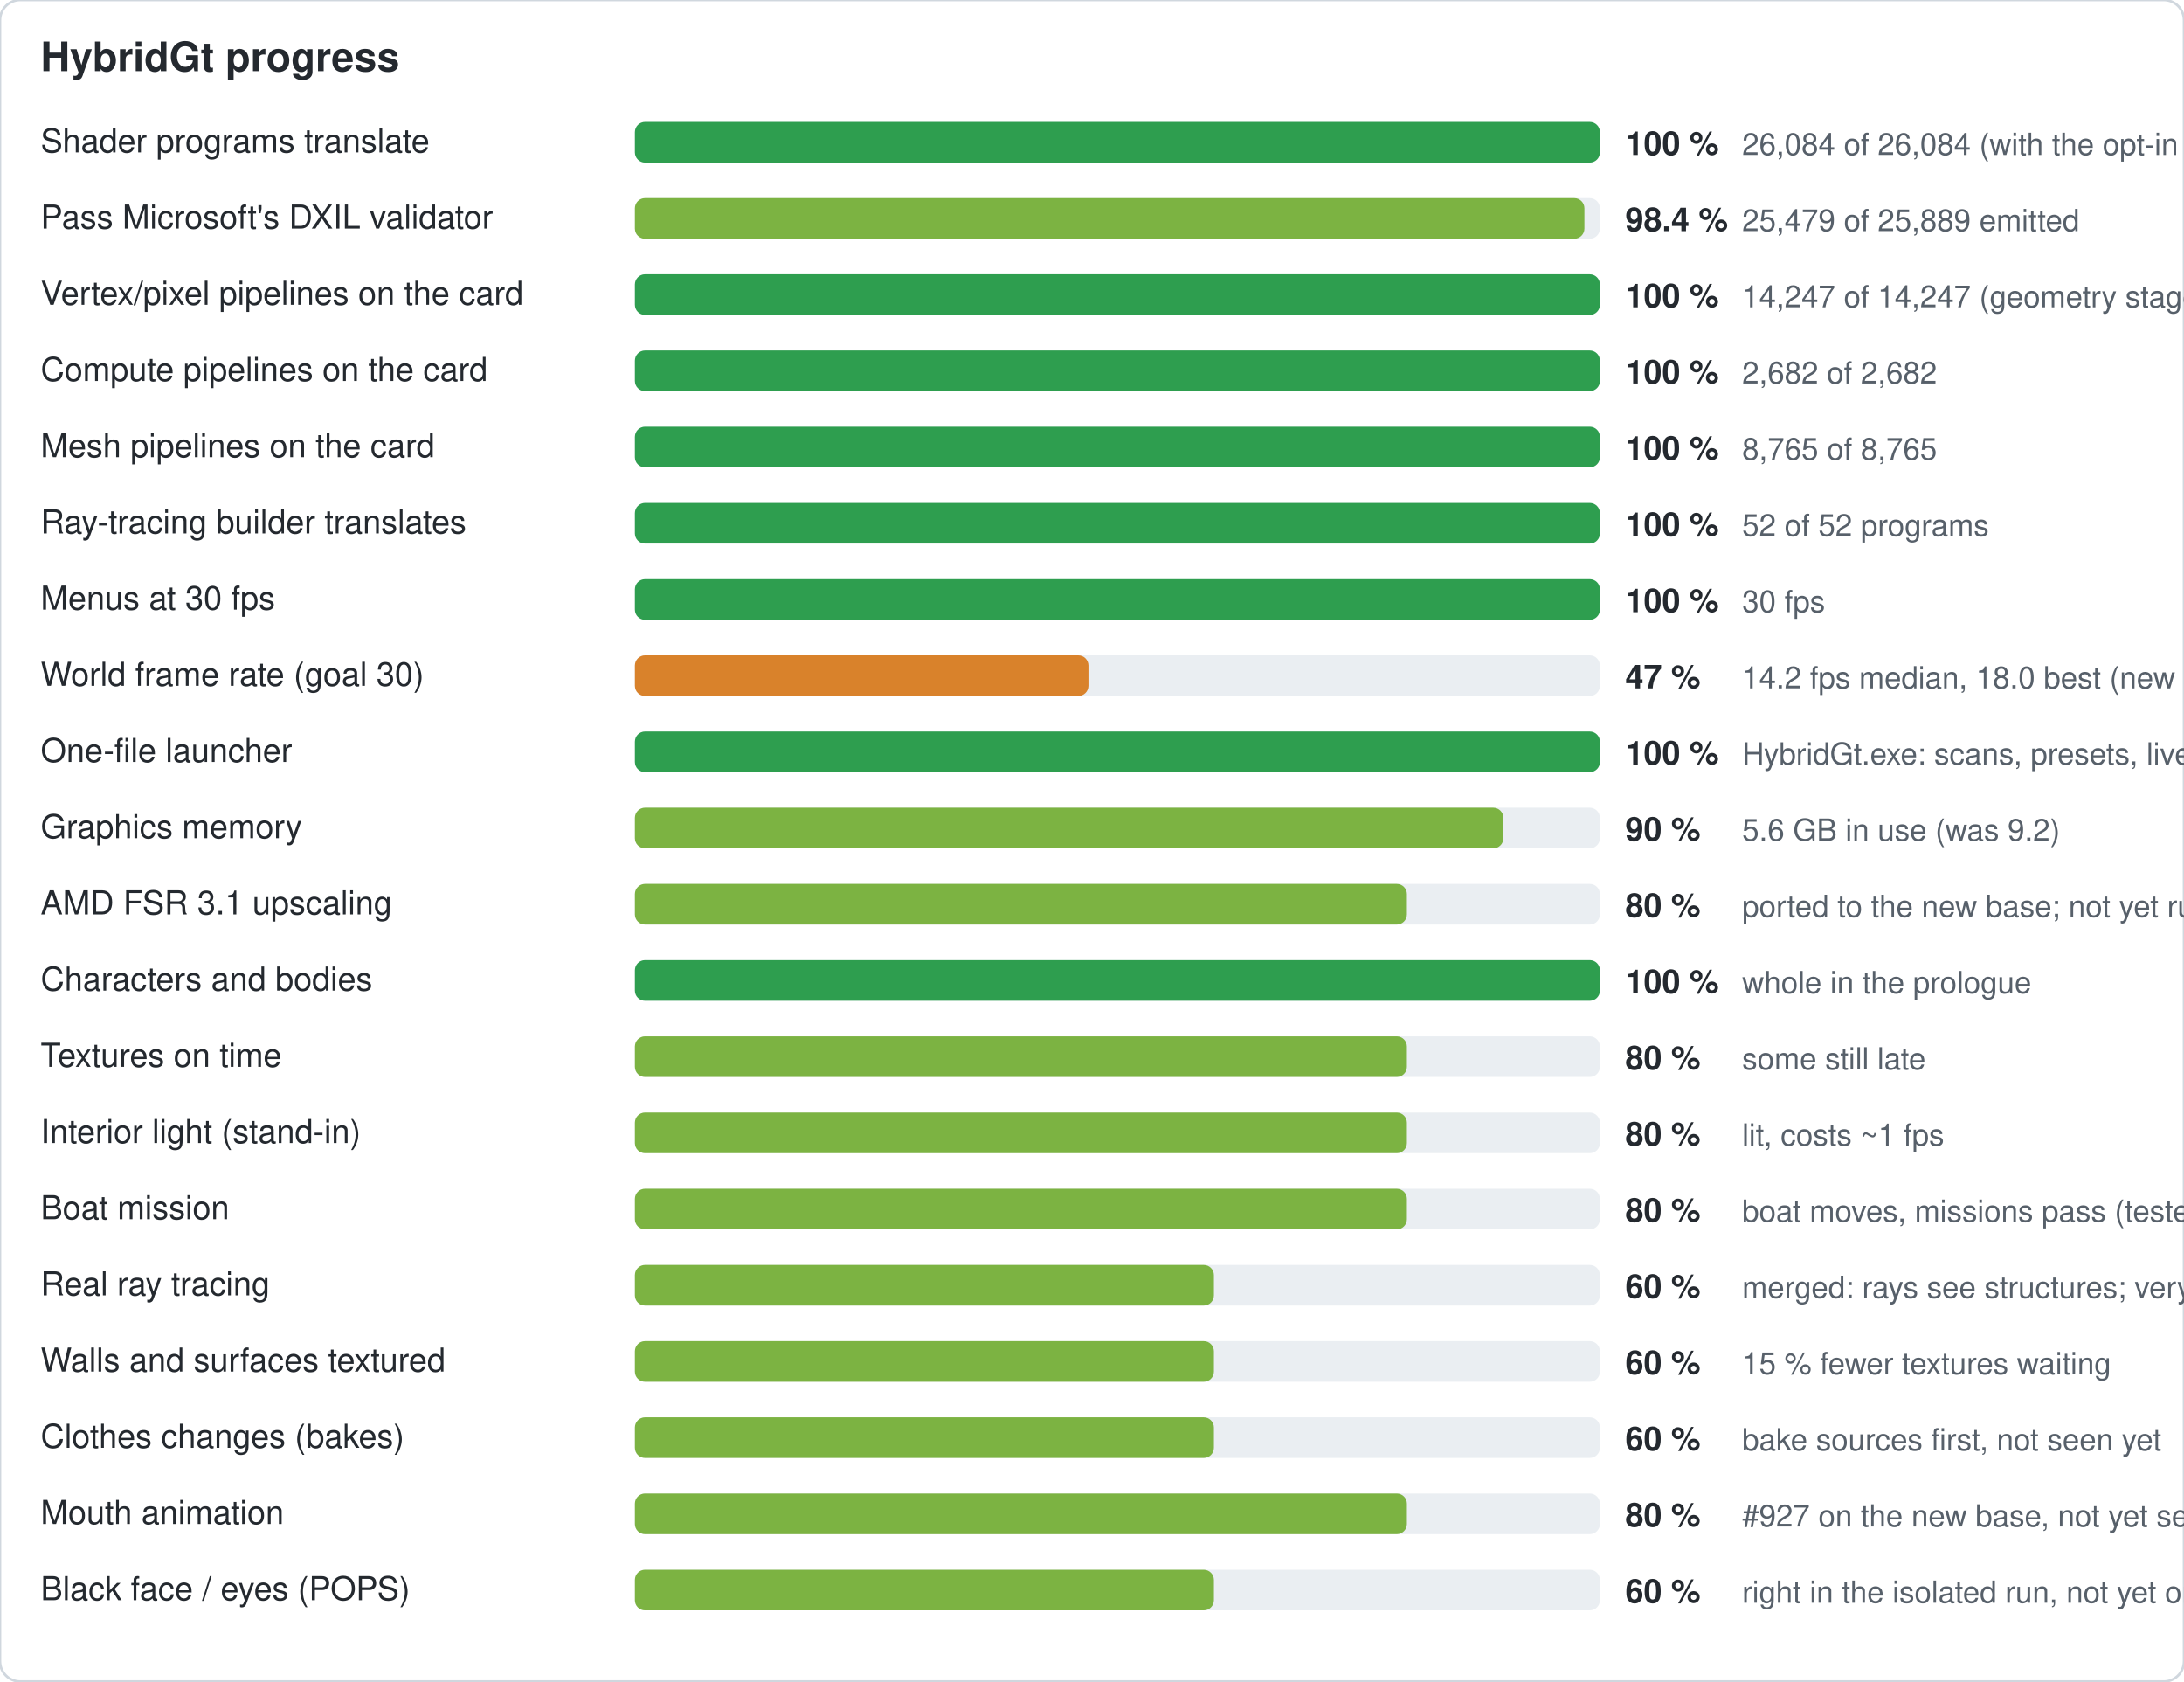
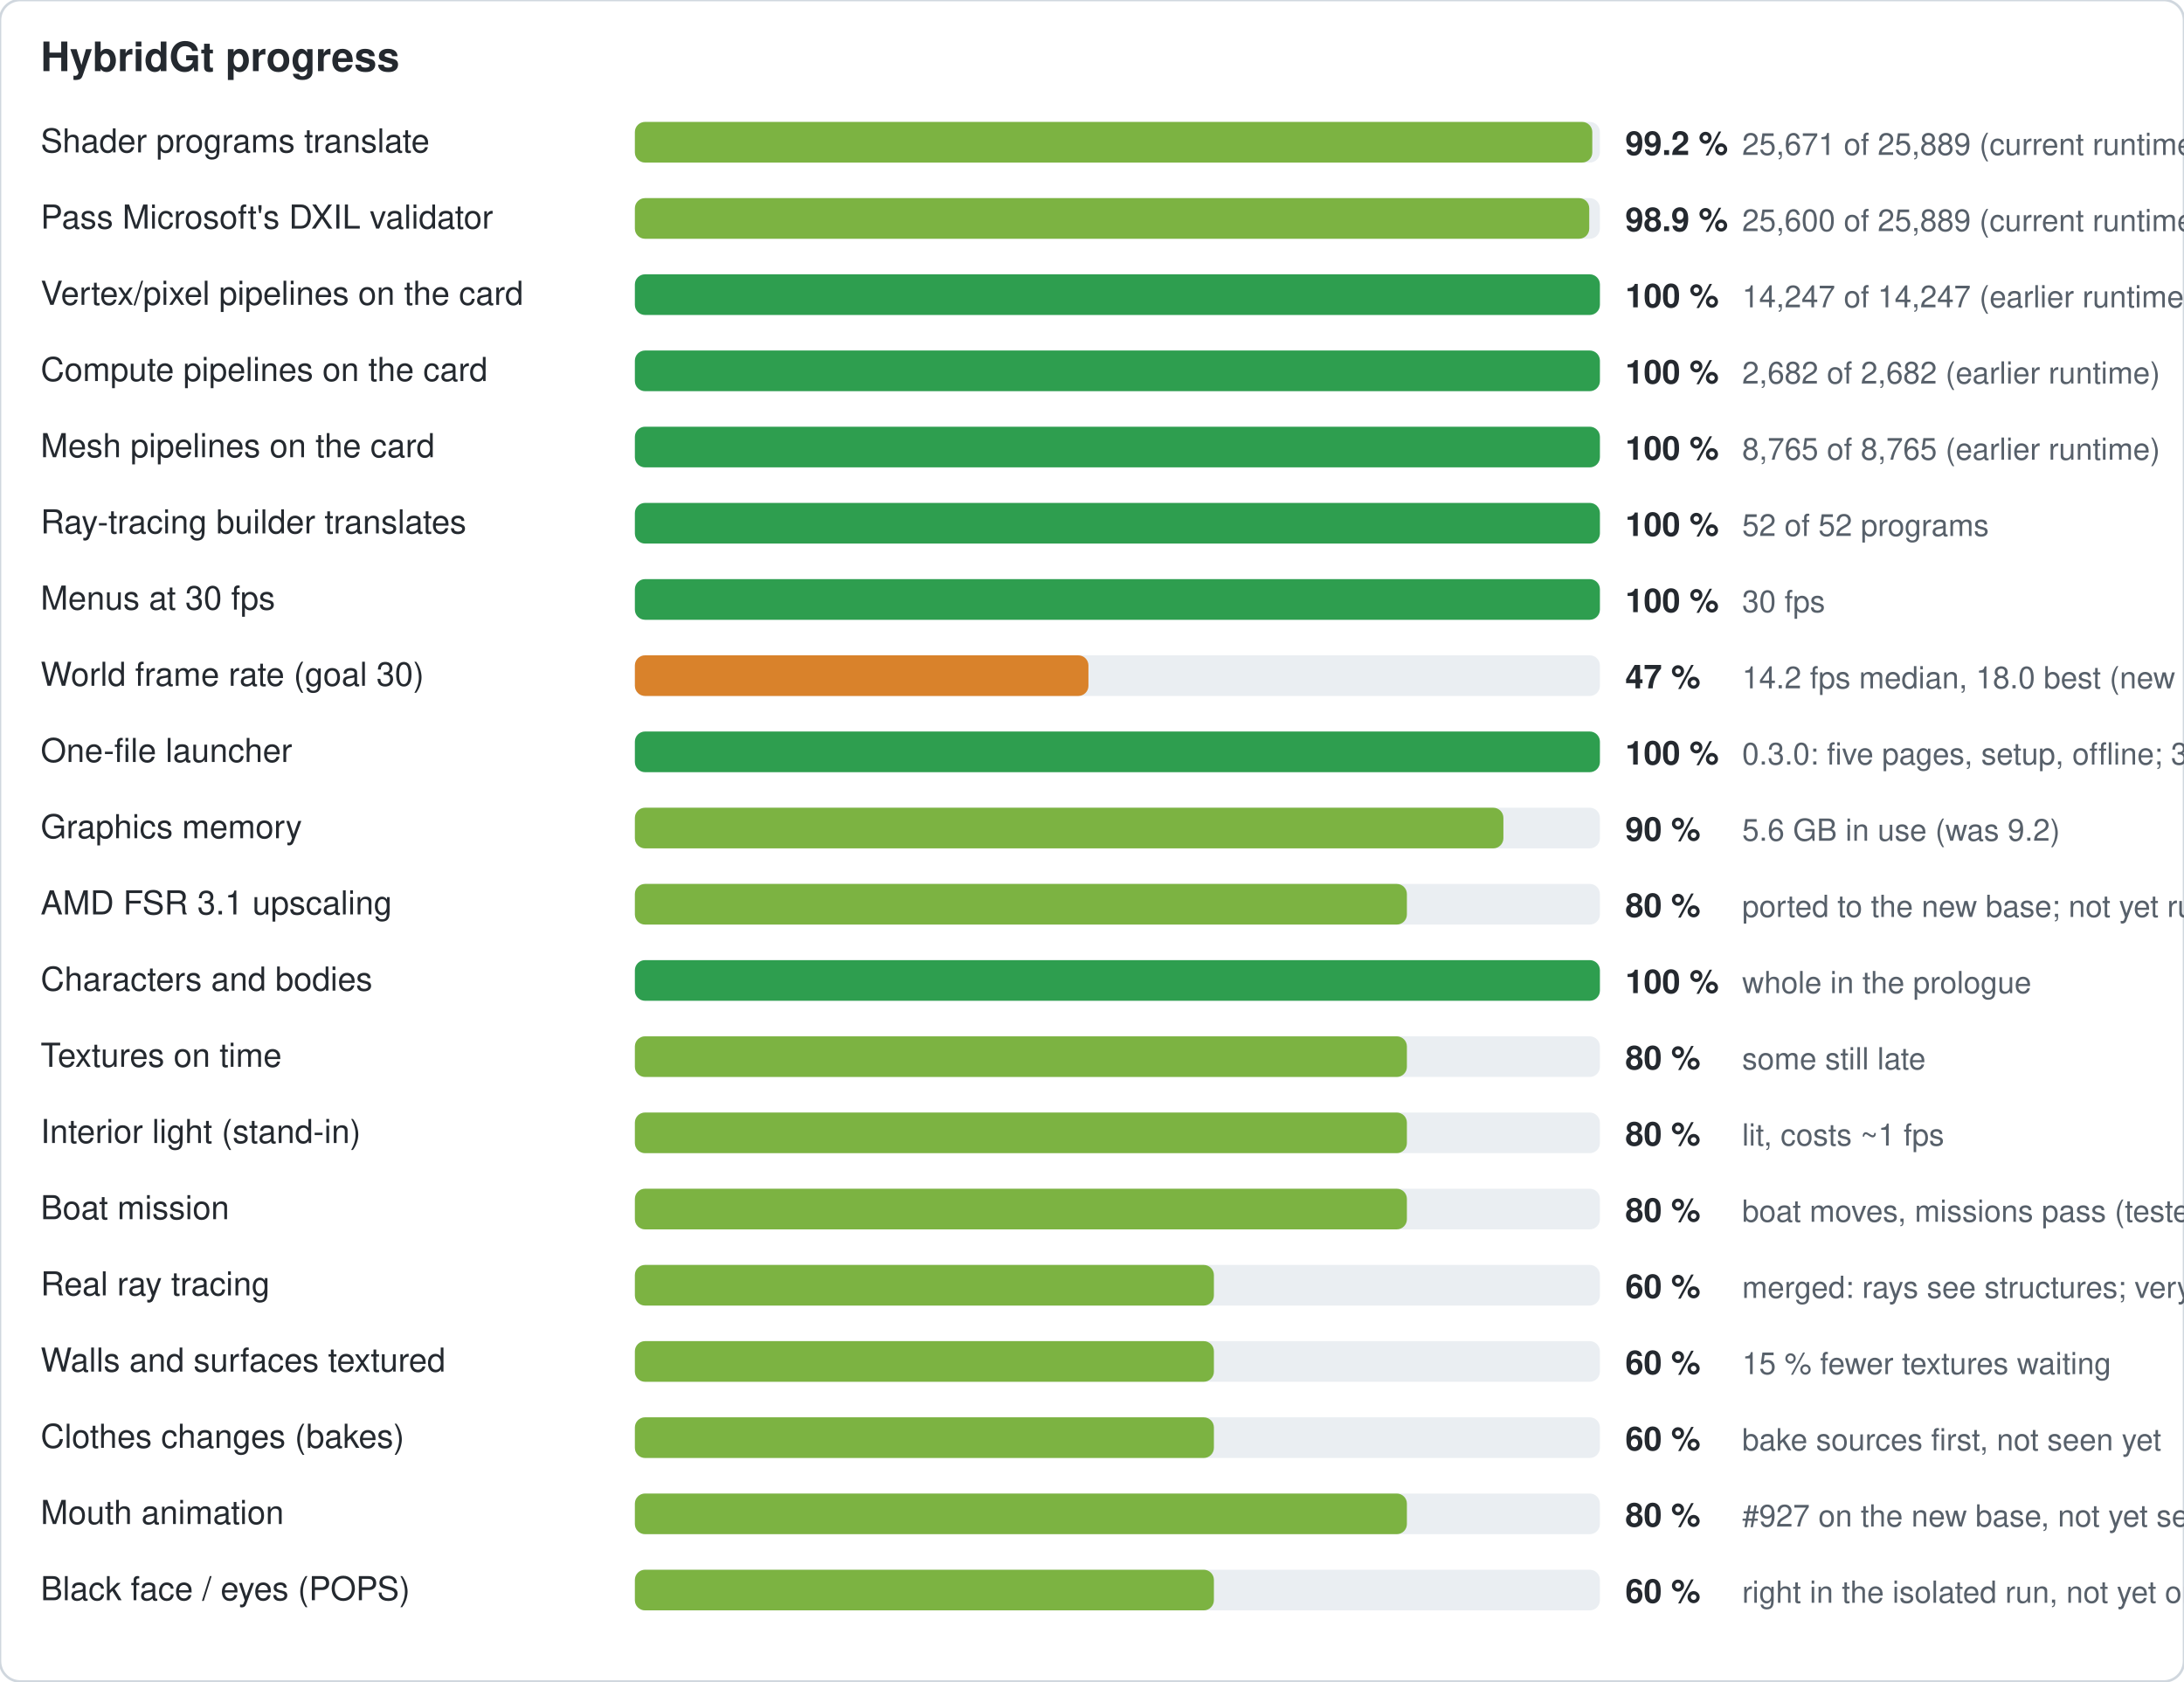
<svg xmlns="http://www.w3.org/2000/svg" width="860" height="662" viewBox="0 0 860 662" role="img" aria-label="HybridGt progress">
  <style>text{font-family:Segoe UI,Helvetica,Arial,sans-serif;font-size:13px;fill:#24292f}.t{font-size:16px;font-weight:600}.n{fill:#57606a;font-size:12px}.p{font-weight:600}@media (prefers-color-scheme:dark){text{fill:#e6edf3}.n{fill:#9198a1}.bg{fill:#30363d}}</style>
  <rect width="860" height="662" rx="8" fill="none" stroke="#d0d7de" />
  <text x="16" y="28" class="t">HybridGt progress</text>
  <text x="16" y="60">Shader programs translate</text>
  <rect class="bg" x="250" y="48" width="380" height="16" rx="4" fill="#eaeef2" />
-   <rect x="250" y="48" width="380.0" height="16" rx="4" fill="#2e9e4f" />
-   <text x="640" y="61" class="p">100 %</text>
-   <text x="686" y="61" class="n">26,084 of 26,084 (with the opt-in switches)</text>
+   <rect x="250" y="48" width="377.0" height="16" rx="4" fill="#7cb342" />
+   <text x="640" y="61" class="p">99.2 %</text>
+   <text x="686" y="61" class="n">25,671 of 25,889 (current runtime, offline)</text>
  <text x="16" y="90">Pass Microsoft's DXIL validator</text>
  <rect class="bg" x="250" y="78" width="380" height="16" rx="4" fill="#eaeef2" />
-   <rect x="250" y="78" width="373.9" height="16" rx="4" fill="#7cb342" />
-   <text x="640" y="91" class="p">98.4 %</text>
-   <text x="686" y="91" class="n">25,479 of 25,889 emitted</text>
+   <rect x="250" y="78" width="375.8" height="16" rx="4" fill="#7cb342" />
+   <text x="640" y="91" class="p">98.9 %</text>
+   <text x="686" y="91" class="n">25,600 of 25,889 (current runtime, offline)</text>
  <text x="16" y="120">Vertex/pixel pipelines on the card</text>
  <rect class="bg" x="250" y="108" width="380" height="16" rx="4" fill="#eaeef2" />
  <rect x="250" y="108" width="380.0" height="16" rx="4" fill="#2e9e4f" />
  <text x="640" y="121" class="p">100 %</text>
-   <text x="686" y="121" class="n">14,247 of 14,247 (geometry stages build in game)</text>
+   <text x="686" y="121" class="n">14,247 of 14,247 (earlier runtime)</text>
  <text x="16" y="150">Compute pipelines on the card</text>
  <rect class="bg" x="250" y="138" width="380" height="16" rx="4" fill="#eaeef2" />
  <rect x="250" y="138" width="380.0" height="16" rx="4" fill="#2e9e4f" />
  <text x="640" y="151" class="p">100 %</text>
-   <text x="686" y="151" class="n">2,682 of 2,682</text>
+   <text x="686" y="151" class="n">2,682 of 2,682 (earlier runtime)</text>
  <text x="16" y="180">Mesh pipelines on the card</text>
  <rect class="bg" x="250" y="168" width="380" height="16" rx="4" fill="#eaeef2" />
  <rect x="250" y="168" width="380.0" height="16" rx="4" fill="#2e9e4f" />
  <text x="640" y="181" class="p">100 %</text>
-   <text x="686" y="181" class="n">8,765 of 8,765</text>
+   <text x="686" y="181" class="n">8,765 of 8,765 (earlier runtime)</text>
  <text x="16" y="210">Ray-tracing builder translates</text>
  <rect class="bg" x="250" y="198" width="380" height="16" rx="4" fill="#eaeef2" />
  <rect x="250" y="198" width="380.0" height="16" rx="4" fill="#2e9e4f" />
  <text x="640" y="211" class="p">100 %</text>
  <text x="686" y="211" class="n">52 of 52 programs</text>
  <text x="16" y="240">Menus at 30 fps</text>
  <rect class="bg" x="250" y="228" width="380" height="16" rx="4" fill="#eaeef2" />
  <rect x="250" y="228" width="380.0" height="16" rx="4" fill="#2e9e4f" />
  <text x="640" y="241" class="p">100 %</text>
  <text x="686" y="241" class="n">30 fps</text>
  <text x="16" y="270">World frame rate (goal 30)</text>
  <rect class="bg" x="250" y="258" width="380" height="16" rx="4" fill="#eaeef2" />
  <rect x="250" y="258" width="178.6" height="16" rx="4" fill="#d9822b" />
  <text x="640" y="271" class="p">47 %</text>
  <text x="686" y="271" class="n">14.2 fps median, 18.0 best (new base)</text>
  <text x="16" y="300">One-file launcher</text>
  <rect class="bg" x="250" y="288" width="380" height="16" rx="4" fill="#eaeef2" />
  <rect x="250" y="288" width="380.0" height="16" rx="4" fill="#2e9e4f" />
  <text x="640" y="301" class="p">100 %</text>
-   <text x="686" y="301" class="n">HybridGt.exe: scans, presets, live fps</text>
+   <text x="686" y="301" class="n">0.3.0: five pages, setup, offline; 32 tests</text>
  <text x="16" y="330">Graphics memory</text>
  <rect class="bg" x="250" y="318" width="380" height="16" rx="4" fill="#eaeef2" />
  <rect x="250" y="318" width="342.0" height="16" rx="4" fill="#7cb342" />
  <text x="640" y="331" class="p">90 %</text>
  <text x="686" y="331" class="n">5.6 GB in use (was 9.2)</text>
  <text x="16" y="360">AMD FSR 3.1 upscaling</text>
  <rect class="bg" x="250" y="348" width="380" height="16" rx="4" fill="#eaeef2" />
  <rect x="250" y="348" width="304.0" height="16" rx="4" fill="#7cb342" />
  <text x="640" y="361" class="p">80 %</text>
  <text x="686" y="361" class="n">ported to the new base; not yet run there</text>
  <text x="16" y="390">Characters and bodies</text>
  <rect class="bg" x="250" y="378" width="380" height="16" rx="4" fill="#eaeef2" />
  <rect x="250" y="378" width="380.0" height="16" rx="4" fill="#2e9e4f" />
  <text x="640" y="391" class="p">100 %</text>
  <text x="686" y="391" class="n">whole in the prologue</text>
  <text x="16" y="420">Textures on time</text>
  <rect class="bg" x="250" y="408" width="380" height="16" rx="4" fill="#eaeef2" />
  <rect x="250" y="408" width="304.0" height="16" rx="4" fill="#7cb342" />
  <text x="640" y="421" class="p">80 %</text>
  <text x="686" y="421" class="n">some still late</text>
  <text x="16" y="450">Interior light (stand-in)</text>
  <rect class="bg" x="250" y="438" width="380" height="16" rx="4" fill="#eaeef2" />
  <rect x="250" y="438" width="304.0" height="16" rx="4" fill="#7cb342" />
  <text x="640" y="451" class="p">80 %</text>
  <text x="686" y="451" class="n">lit, costs ~1 fps</text>
  <text x="16" y="480">Boat mission</text>
  <rect class="bg" x="250" y="468" width="380" height="16" rx="4" fill="#eaeef2" />
  <rect x="250" y="468" width="304.0" height="16" rx="4" fill="#7cb342" />
  <text x="640" y="481" class="p">80 %</text>
  <text x="686" y="481" class="n">boat moves, missions pass (tester)</text>
  <text x="16" y="510">Real ray tracing</text>
  <rect class="bg" x="250" y="498" width="380" height="16" rx="4" fill="#eaeef2" />
  <rect x="250" y="498" width="228.0" height="16" rx="4" fill="#7cb342" />
  <text x="640" y="511" class="p">60 %</text>
  <text x="686" y="511" class="n">merged: rays see structures; very slow</text>
  <text x="16" y="540">Walls and surfaces textured</text>
  <rect class="bg" x="250" y="528" width="380" height="16" rx="4" fill="#eaeef2" />
  <rect x="250" y="528" width="228.0" height="16" rx="4" fill="#7cb342" />
  <text x="640" y="541" class="p">60 %</text>
  <text x="686" y="541" class="n">15 % fewer textures waiting</text>
  <text x="16" y="570">Clothes changes (bakes)</text>
  <rect class="bg" x="250" y="558" width="380" height="16" rx="4" fill="#eaeef2" />
  <rect x="250" y="558" width="228.0" height="16" rx="4" fill="#7cb342" />
  <text x="640" y="571" class="p">60 %</text>
  <text x="686" y="571" class="n">bake sources first, not seen yet</text>
  <text x="16" y="600">Mouth animation</text>
  <rect class="bg" x="250" y="588" width="380" height="16" rx="4" fill="#eaeef2" />
  <rect x="250" y="588" width="304.0" height="16" rx="4" fill="#7cb342" />
  <text x="640" y="601" class="p">80 %</text>
  <text x="686" y="601" class="n">#927 on the new base, not yet seen in game</text>
  <text x="16" y="630">Black face / eyes (POPS)</text>
  <rect class="bg" x="250" y="618" width="380" height="16" rx="4" fill="#eaeef2" />
  <rect x="250" y="618" width="228.0" height="16" rx="4" fill="#7cb342" />
  <text x="640" y="631" class="p">60 %</text>
  <text x="686" y="631" class="n">right in the isolated run, not yet on</text>
</svg>
